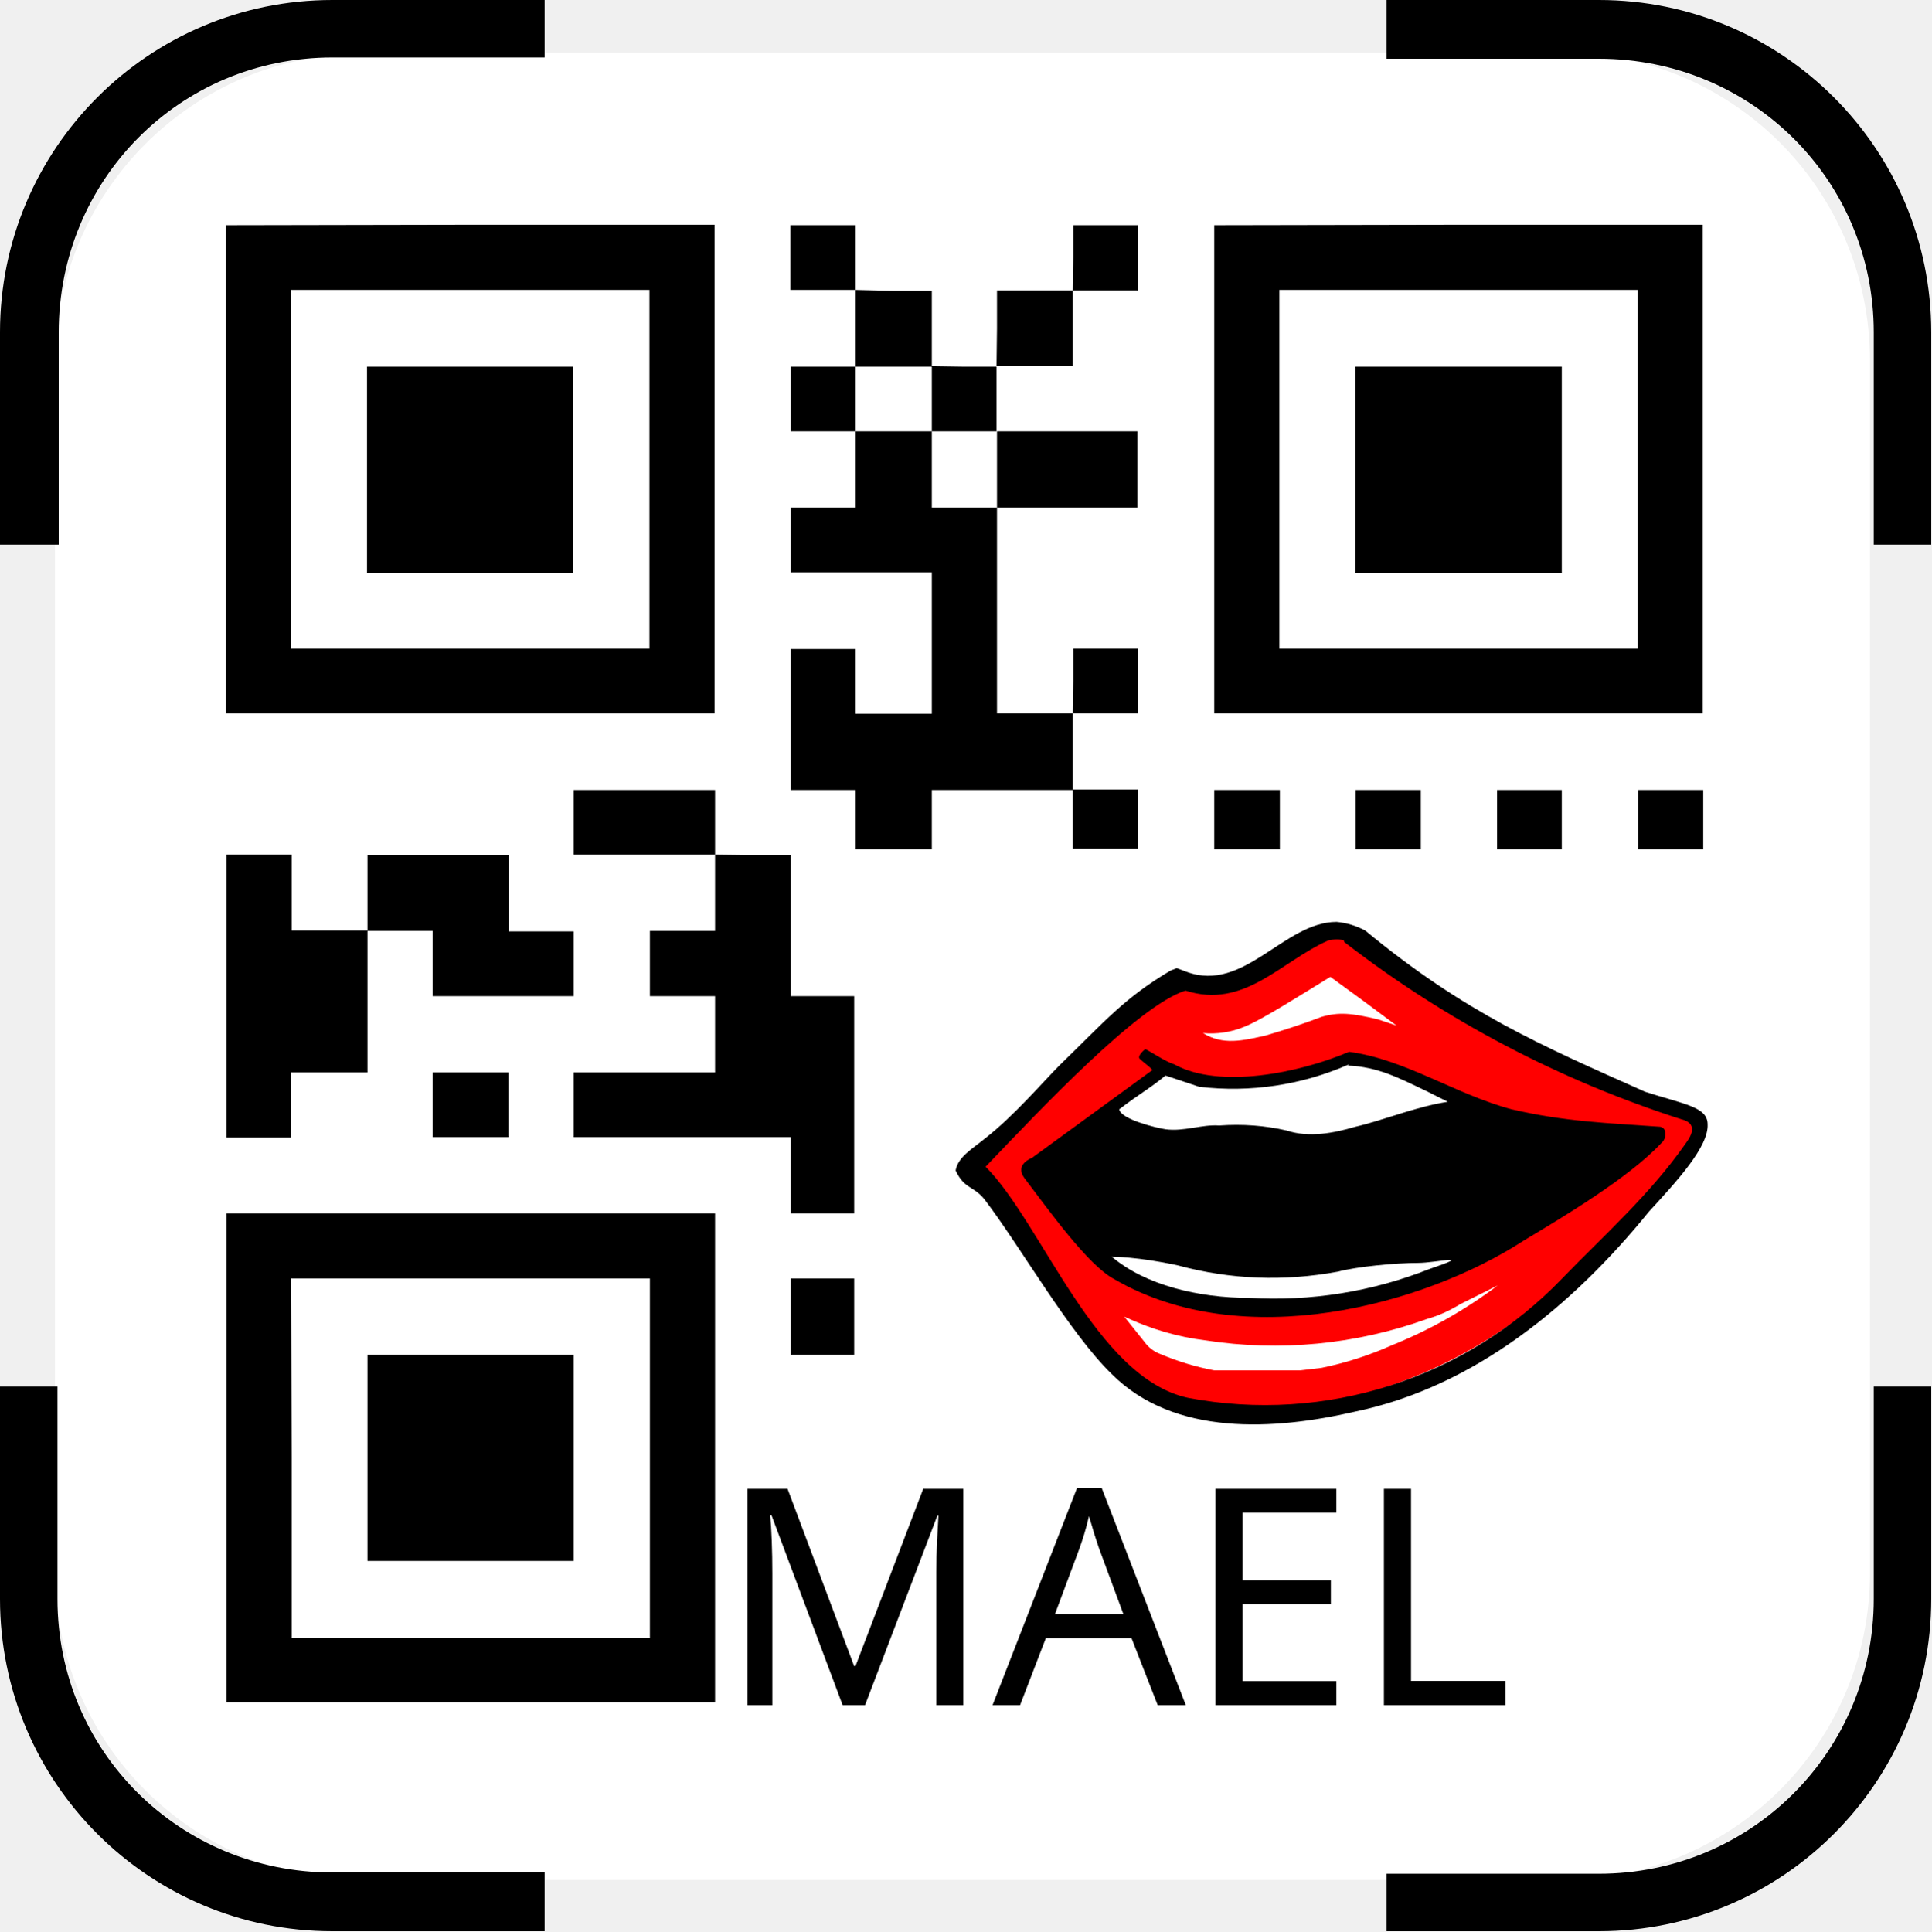
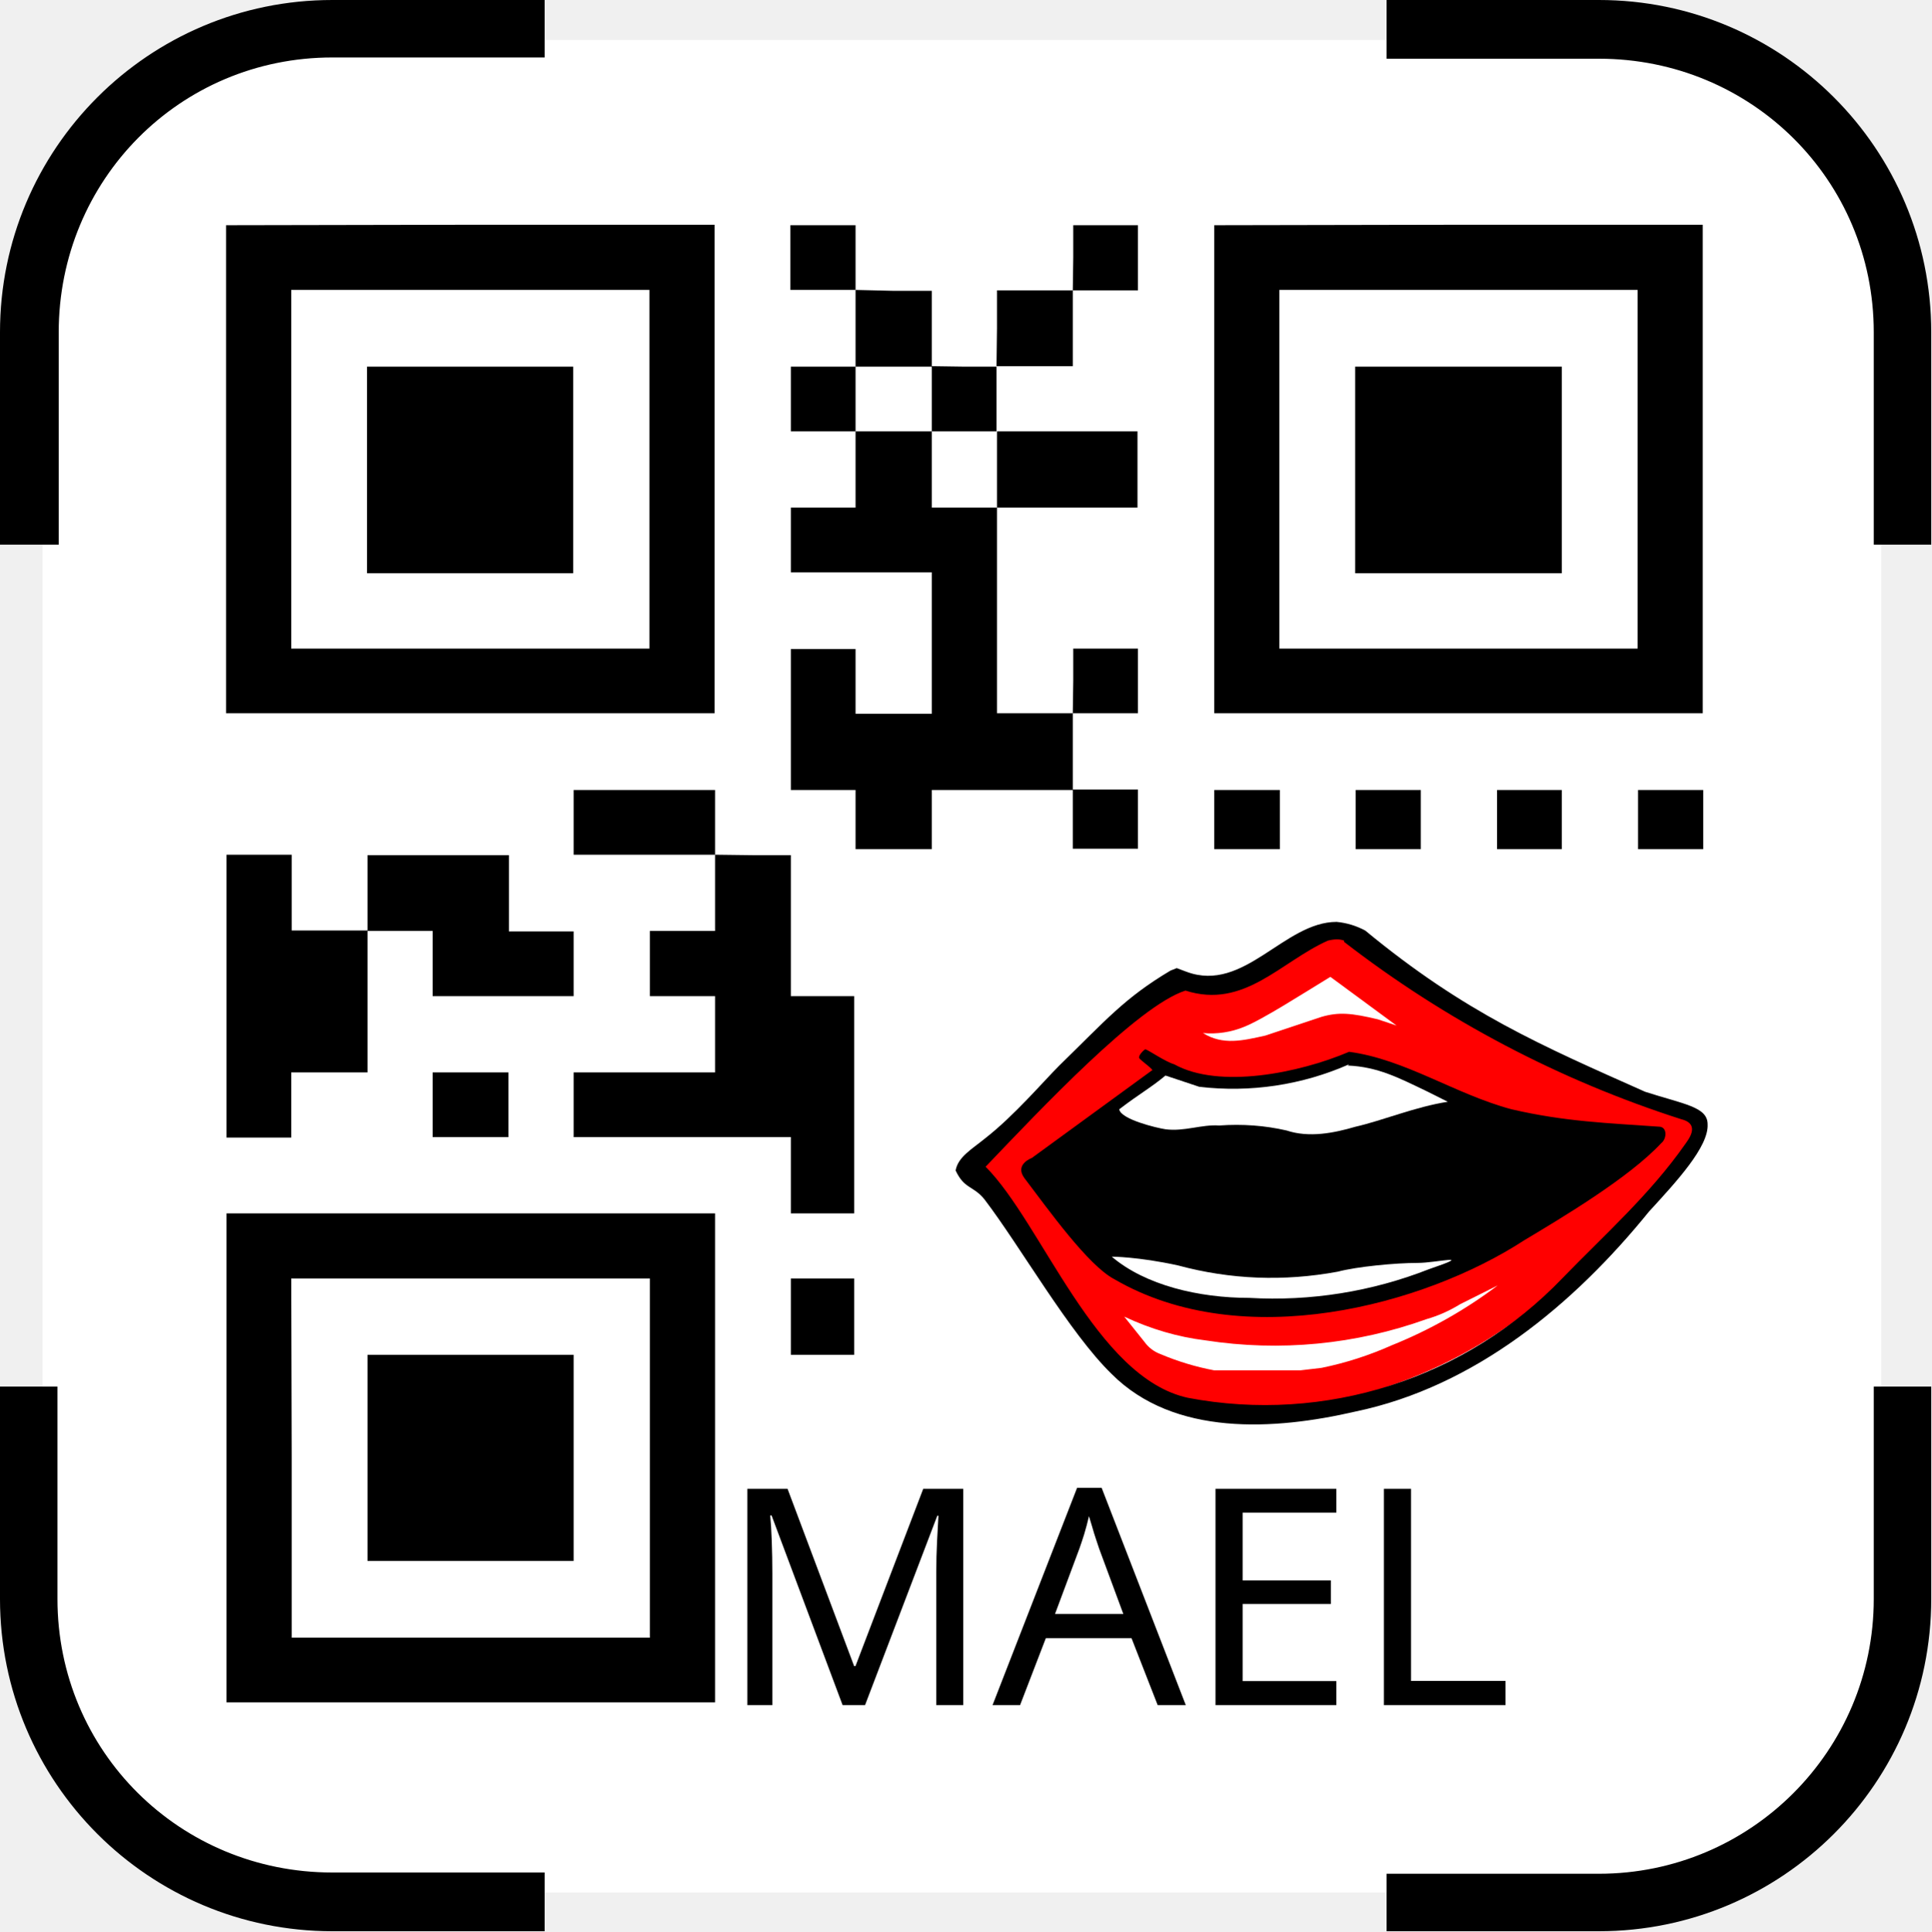
<svg xmlns="http://www.w3.org/2000/svg" xml:space="preserve" width="154.6" height="154.6" viewBox="0 0 154.6 154.6">
-   <path d="M29.2 4.2H125c13.7 0 24.7 11 24.7 24.7v97c0 13.6-11 24.6-24.7 24.6H29c-13.6 0-24.6-11-24.6-24.7V29c0-13.6 11-24.7 24.7-24.7" style="fill:#fff;stroke-width:.943" />
-   <path d="M120.8 464.4V570h105.7V464.3h-52.9Zm122.1 0v14H257v-14h-7zm14.1 14V495h16.5v-16.4h-8.2zm16.5 16.5V509h14v-14h-7zm14 0H304v-16.4h-16.4v8.2zm16.5-16.4h14.1v-14.1h-14v7zM287.6 509v16.5H318V509H303zm0 16.5h-14.1V509H257v16.5h-14v14h30.5v30.6H257v-14h-14v30.5h14v12.8h16.5v-12.8H304V570h-16.4v-22.3zM304 570h14.1v-14h-14v7zm0 16.5v12.8h14.1v-12.8h-7zM257 509v-14h-14v14h7zm77.6-44.6V570h105.7V464.3h-52.8zm-199.7 14h77.5V556h-77.5v-38.7zm213.8 0h77.5V556h-77.5v-38.7zM151.3 495v44.7h44.6v-44.7h-22.3Zm213.8 0v44.7h44.7v-44.7h-22.3zM196 586.6v14h30.6v-14h-15.3zm30.6 14v16.5h-14.1v14.1h14.1v16.5h-30.6v14h47v16.5h13.7v-47H243v-30.5h-8.3zm108-14v12.8h14.2v-12.8h-7zm30.6 0v12.8h14.1v-12.8h-7zm30.6 0v12.8h14v-12.8h-7zm30.5 0v12.8h14.1v-12.8h-7zm-305.4 14v61.2h14v-14.1h16.5V617h-16.4v-16.4h-7.1zm30.5 16.5h14.1v14.1h30.5v-14h-14v-16.5h-30.6v8.2zm14.1 30.6v14h16.4v-14h-8.2Zm-44.6 30.5V784h105.7V678.2h-52.9Zm14 14.1h77.6V770h-77.5V731zm108.1 0v16.5h13.7v-16.5H250zm-91.6 16.5v44.6h44.6v-44.6h-22.3Z" style="fill:#000;stroke-width:2.35" transform="matrix(.37 0 0 .37 -26.6 -153.8)" />
-   <path d="M26.6 0A26.6 26.6 0 0 0 0 26.6v17h4.7v-17c0-12.2 9.7-22 21.9-22h17V0ZM111 0v4.7h17c12.2 0 22 9.7 22 21.9v17h4.6v-17A26.6 26.6 0 0 0 128 0ZM0 111v17a26.6 26.6 0 0 0 26.6 26.6h17v-4.7h-17c-12.2 0-22-9.7-22-21.9v-17zm150 0v17c0 12.2-9.8 22-22 22h-17v4.6h17a26.6 26.6 0 0 0 26.6-26.6v-17z" style="color:#000;fill:#000;stroke-width:.809;-inkscape-stroke:none" />
+   <path d="M28.6 3.2h97a25 25 0 0 1 25 25v98.4a25 25 0 0 1-25 24.9H28.3a25 25 0 0 1-24.9-25V28.3a25 25 0 0 1 25-25" style="fill:#fff;stroke-width:.956" />
+   <path d="M120.8 464.4V570h105.7V464.3h-52.9Zm122.1 0v14H257v-14h-7zm14.1 14V495h16.5v-16.4h-8.2zm16.5 16.5V509h14v-14h-7zm14 0H304v-16.4h-16.4v8.2zm16.5-16.4h14.1v-14.1h-14v7zM287.6 509v16.5H318V509h-15zm0 16.5h-14.1V509H257v16.5h-14v14h30.5v30.6H257v-14h-14v30.5h14v12.8h16.5v-12.8H304V570h-16.4v-22.3zM304 570h14.1v-14h-14v7zm0 16.5v12.8h14.1v-12.8h-7zM257 509v-14h-14v14h7zm77.6-44.6V570h105.7V464.3h-52.8zm-199.7 14h77.5V556h-77.5v-38.7zm213.8 0h77.5V556h-77.5v-38.7zM151.3 495v44.7h44.6V495h-22.3Zm213.8 0v44.7h44.7V495h-22.3zM196 586.6v14h30.6v-14h-15.3zm30.6 14v16.5h-14.1v14.1h14.1v16.5H196v14h47v16.5h13.7v-47H243v-30.5h-8.3zm108-14v12.8h14.2v-12.8h-7zm30.6 0v12.8h14.1v-12.8h-7zm30.6 0v12.8h14v-12.8h-7zm30.5 0v12.8h14.1v-12.8h-7zm-305.4 14v61.2h14v-14.1h16.5V617H135v-16.4h-7.1zm30.5 16.5h14.1v14.1H196v-14h-14v-16.5h-30.6v8.2zm14.1 30.6v14h16.4v-14h-8.2Zm-44.6 30.5V784h105.7V678.2h-52.9Zm14 14.1h77.6V770H135v-39zm108.1 0v16.5h13.7v-16.5H250zm-91.6 16.5v44.6H196v-44.6h-22.3Z" style="fill:#000;stroke-width:2.35" transform="matrix(.37 0 0 .37 -26.6 -153.8)" />
+   <path d="M26.6 0A26.6 26.6 0 0 0 0 26.6v17h4.7v-17c0-12.2 9.7-22 21.9-22h17V0ZM111 0v4.7h17c12.2 0 22 9.7 22 21.9v17h4.6v-17A26.6 26.6 0 0 0 128 0ZM0 111v17a26.6 26.6 0 0 0 26.6 26.6h17v-4.7h-17c-12.2 0-22-9.7-22-21.9v-17zm150 0v17a22 22 0 0 1-22 22h-17v4.6h17a26.6 26.6 0 0 0 26.6-26.6v-17z" style="color:#000;fill:#000;stroke-width:.809;-inkscape-stroke:none" />
  <text xml:space="preserve" x="108.9" y="134.9" style="font-size:21.149px;line-height:normal;font-family:Affistory;-inkscape-font-specification:&quot;Affistory, Normal&quot;;font-variant-position:super;text-align:center;text-decoration-color:#000;letter-spacing:0;text-anchor:middle;fill:#fff;stroke:none;stroke-width:4.433;stroke-dasharray:none">
    <tspan x="111.9" y="134.9" style="font-style:normal;font-variant:normal;font-weight:400;font-stretch:normal;font-size:21.149px;font-family:Arial;-inkscape-font-specification:&quot;Arial, Normal&quot;;font-variant-ligatures:normal;font-variant-caps:normal;font-variant-numeric:normal;font-variant-east-asian:normal;fill:#000;stroke-width:4.433"> </tspan>
  </text>
  <text xml:space="preserve" x="99.4" y="136.5" style="font-style:normal;font-variant:normal;font-weight:400;font-stretch:normal;font-size:24.242px;line-height:normal;font-family:Arial;-inkscape-font-specification:&quot;Arial, Normal&quot;;font-variant-ligatures:normal;font-variant-position:super;font-variant-caps:normal;font-variant-numeric:normal;font-variant-east-asian:normal;text-align:center;text-decoration-color:#000;letter-spacing:0;text-anchor:middle;fill:#000;stroke:none;stroke-width:5.081;stroke-dasharray:none">
    <tspan x="99.4" y="136.5" style="font-style:normal;font-variant:normal;font-weight:400;font-stretch:normal;font-size:24.242px;font-family:&quot;Arial Black&quot;;-inkscape-font-specification:&quot;Arial Black, Normal&quot;;font-variant-ligatures:normal;font-variant-caps:normal;font-variant-numeric:normal;font-variant-east-asian:normal;stroke-width:5.081">MAEL</tspan>
  </text>
-   <path d="M106.4 74.7c-3.2.7-5.5 3.4-8.6 4.4-2 1-3.7-1.7-5.2.2q-5 4.8-10 9.5-2.6 2.5-5.5 4.7c-1 .8 2.7 2 3.1 3.4 3.8 4 6 9 9.8 13 2.1 2 5 2.3 7.8 3q5.2.5 10.2-1a38 38 0 0 0 17.5-9.7c3.5-3.4 6.5-6.9 9.8-10.6.1-.2.5-.8.4-1.1.6-.4.7-.9-.6-1-2.7-.8-5.6-2.3-8-3.4l-12.1-6c-2.7-1.6-4.8-4-7.7-5.3zm1 9.9c4.8.6 8.7 3.8 13.3 4.6 4 1.1 8.1 1.2 12.1 1.7 0 .2-9 6.7-14 9.3q-7.7 4.5-16.5 4.5c-4 0-8.4-.3-12-2.4-2-1-4.1-4.2-8-8.8 3.6-2.5 7.6-4.7 11-7.7 2 .6 3.7 1.5 5.1 1 3.2 0 6-1.5 9-2.2" style="fill:red;fill-opacity:1;stroke-width:3.356;-inkscape-stroke:none" />
-   <path d="M99.6 82.2a7 7 0 0 1-3.3.5c1.6 1 3.2.6 5 .2q2.4-.7 4.5-1.5c1.4-.4 2.4-.3 4.5.2l1.5.5q-2.8-2.1-5.3-3.9c-2.3 1.4-5.4 3.4-6.9 4" style="mix-blend-mode:normal;fill:#fff;stroke-width:1.678;-inkscape-stroke:none" />
+   <path d="M106.4 74.7c-3.2.7-5.5 3.4-8.6 4.4-2 1-3.7-1.7-5.2.2l-10 9.5q-2.6 2.5-5.5 4.7c-1 .8 2.7 2 3.1 3.4 3.8 4 6 9 9.8 13 2.1 2 5 2.3 7.8 3q5.2.5 10.2-1a38 38 0 0 0 17.5-9.7c3.5-3.4 6.5-6.9 9.8-10.6.1-.2.5-.8.4-1.1.6-.4.7-.9-.6-1-2.7-.8-5.6-2.3-8-3.4l-12.1-6c-2.7-1.6-4.8-4-7.7-5.3zm1 9.9c4.8.6 8.7 3.8 13.3 4.6 4 1.1 8.1 1.2 12.1 1.7 0 .2-9 6.7-14 9.3q-7.7 4.5-16.5 4.5c-4 0-8.4-.3-12-2.4-2-1-4.1-4.2-8-8.8 3.6-2.5 7.6-4.7 11-7.7 2 .6 3.7 1.5 5.1 1 3.2 0 6-1.5 9-2.2" style="fill:red;fill-opacity:1;stroke-width:3.356;-inkscape-stroke:none" />
+   <path d="M99.6 82.2a7 7 0 0 1-3.3.5c1.6 1 3.2.6 5 .2l4.5-1.5c1.4-.4 2.4-.3 4.5.2l1.5.5-5.3-3.9c-2.3 1.4-5.4 3.4-6.9 4" style="mix-blend-mode:normal;fill:#fff;stroke-width:1.678;-inkscape-stroke:none" />
  <path d="m119.9 102.9-3 1.5q-1.3.8-2.7 1.2a36 36 0 0 1-17.7 1.7q-3.3-.4-6.5-1.9l1.6 2q.5.7 1.3 1a21 21 0 0 0 4.3 1.3h6.9l1.7-.2a27 27 0 0 0 5.6-1.8 37 37 0 0 0 8.5-4.8" style="mix-blend-mode:normal;fill:#fff;fill-opacity:1;stroke-width:3.356;-inkscape-stroke:none" />
  <path d="M87.7 99.6h-.3l.1.3.1.1 1 .8.7.4.9.5a24 24 0 0 0 5.8 2.2l2.1.2h7.8l.2-.1a27 27 0 0 0 5.4-1.2l2.8-1 1.2-.5 1.1-.5.3-.2.2-.1v-.3h-2.4l-.9.2h-1.2l-6.3.8h-.7l-1.2.2-.6.1h-1.1l-.7.1h-2.7l-.9-.1H98l-.5-.1-.4-.1-.6-.1h-.2l-1.2-.3-3.4-.8z" style="fill:#fff;fill-opacity:1;stroke-width:1.758;-inkscape-stroke:none" />
  <path d="M107 73.8c-4.2 0-7.4 5.7-12 4l-.8-.3-.5.2c-3.7 2.2-5.2 4-8.9 7.6-1.3 1.3-3.6 4-5.9 5.8-1.1.9-2.2 1.5-2.4 2.6.7 1.5 1.4 1.2 2.3 2.3 2.9 3.8 6.8 10.7 10.2 14 5 5 13 4.5 19.5 3 9.6-2 17.5-8.6 23.5-16 2.2-2.4 4.8-5.2 4.7-7 0-1.4-1.9-1.6-5-2.6-8.3-3.7-14.4-6.3-22.4-12.9a6 6 0 0 0-2.3-.7m.6 1.6a88 88 0 0 0 27 14.2c1.6.4.5 1.7.3 2-2.8 4-6.4 7.2-9.8 10.7a33 33 0 0 1-30 9.6c-7.4-1.6-11.7-14-16.2-18.5 4.4-4.6 12.2-12.9 16-14.1 4.7 1.5 7.6-2.3 11.4-4q.8-.2 1.3 0m-25 17.4s-1.4.5-.6 1.6c1.9 2.5 5.1 7 7.2 8.1 10.3 6 24.8 2.1 32.8-3.1 3-1.8 8.4-5 11-7.8.4-.3.5-1.2-.1-1.3-4.2-.3-7.6-.4-11.9-1.4-4.5-1.2-8.5-4-13-4.6-4 1.7-10.4 3-14 1-.7-.2-2-1.1-2.3-1.2-.1 0-.6.5-.5.7s1.3 1 1 1" style="fill:#000;stroke-width:.071" />
  <path d="M108 85.2A23 23 0 0 1 96 87l-2.7-.9c-1.2 1-2 1.4-3.7 2.7.1.8 3 1.5 3.7 1.6 1.5.2 2.9-.4 4.3-.3q2.8-.2 5.4.4c1.8.6 3.8.2 5.5-.3 2.2-.5 4.8-1.6 7.4-2l-1.8-.9c-2.1-1-3.8-1.9-6.2-2" style="fill:#fff;fill-opacity:1;stroke-width:1.758;-inkscape-stroke:none" />
-   <path d="M100 103.9c-4 0-8.3-1-11-3.3 0 0 2.1 0 5.3.7q6.3 1.7 12.8.5c1.5-.4 4.6-.7 6.4-.7 1.5 0 4.7-.8.9.5a33.7 33.7 0 0 1-14.4 2.3" style="fill:#fff;stroke-width:.049" />
+   <path d="M100 103.9c-4 0-8.3-1-11-3.3 0 0 2.1 0 5.3.7q6.3 1.7 12.8.5c1.5-.4 4.6-.7 6.4-.7 1.5 0 4.7-.8.9.5a34 34 0 0 1-14.4 2.3" style="fill:#fff;stroke-width:.049" />
</svg>
